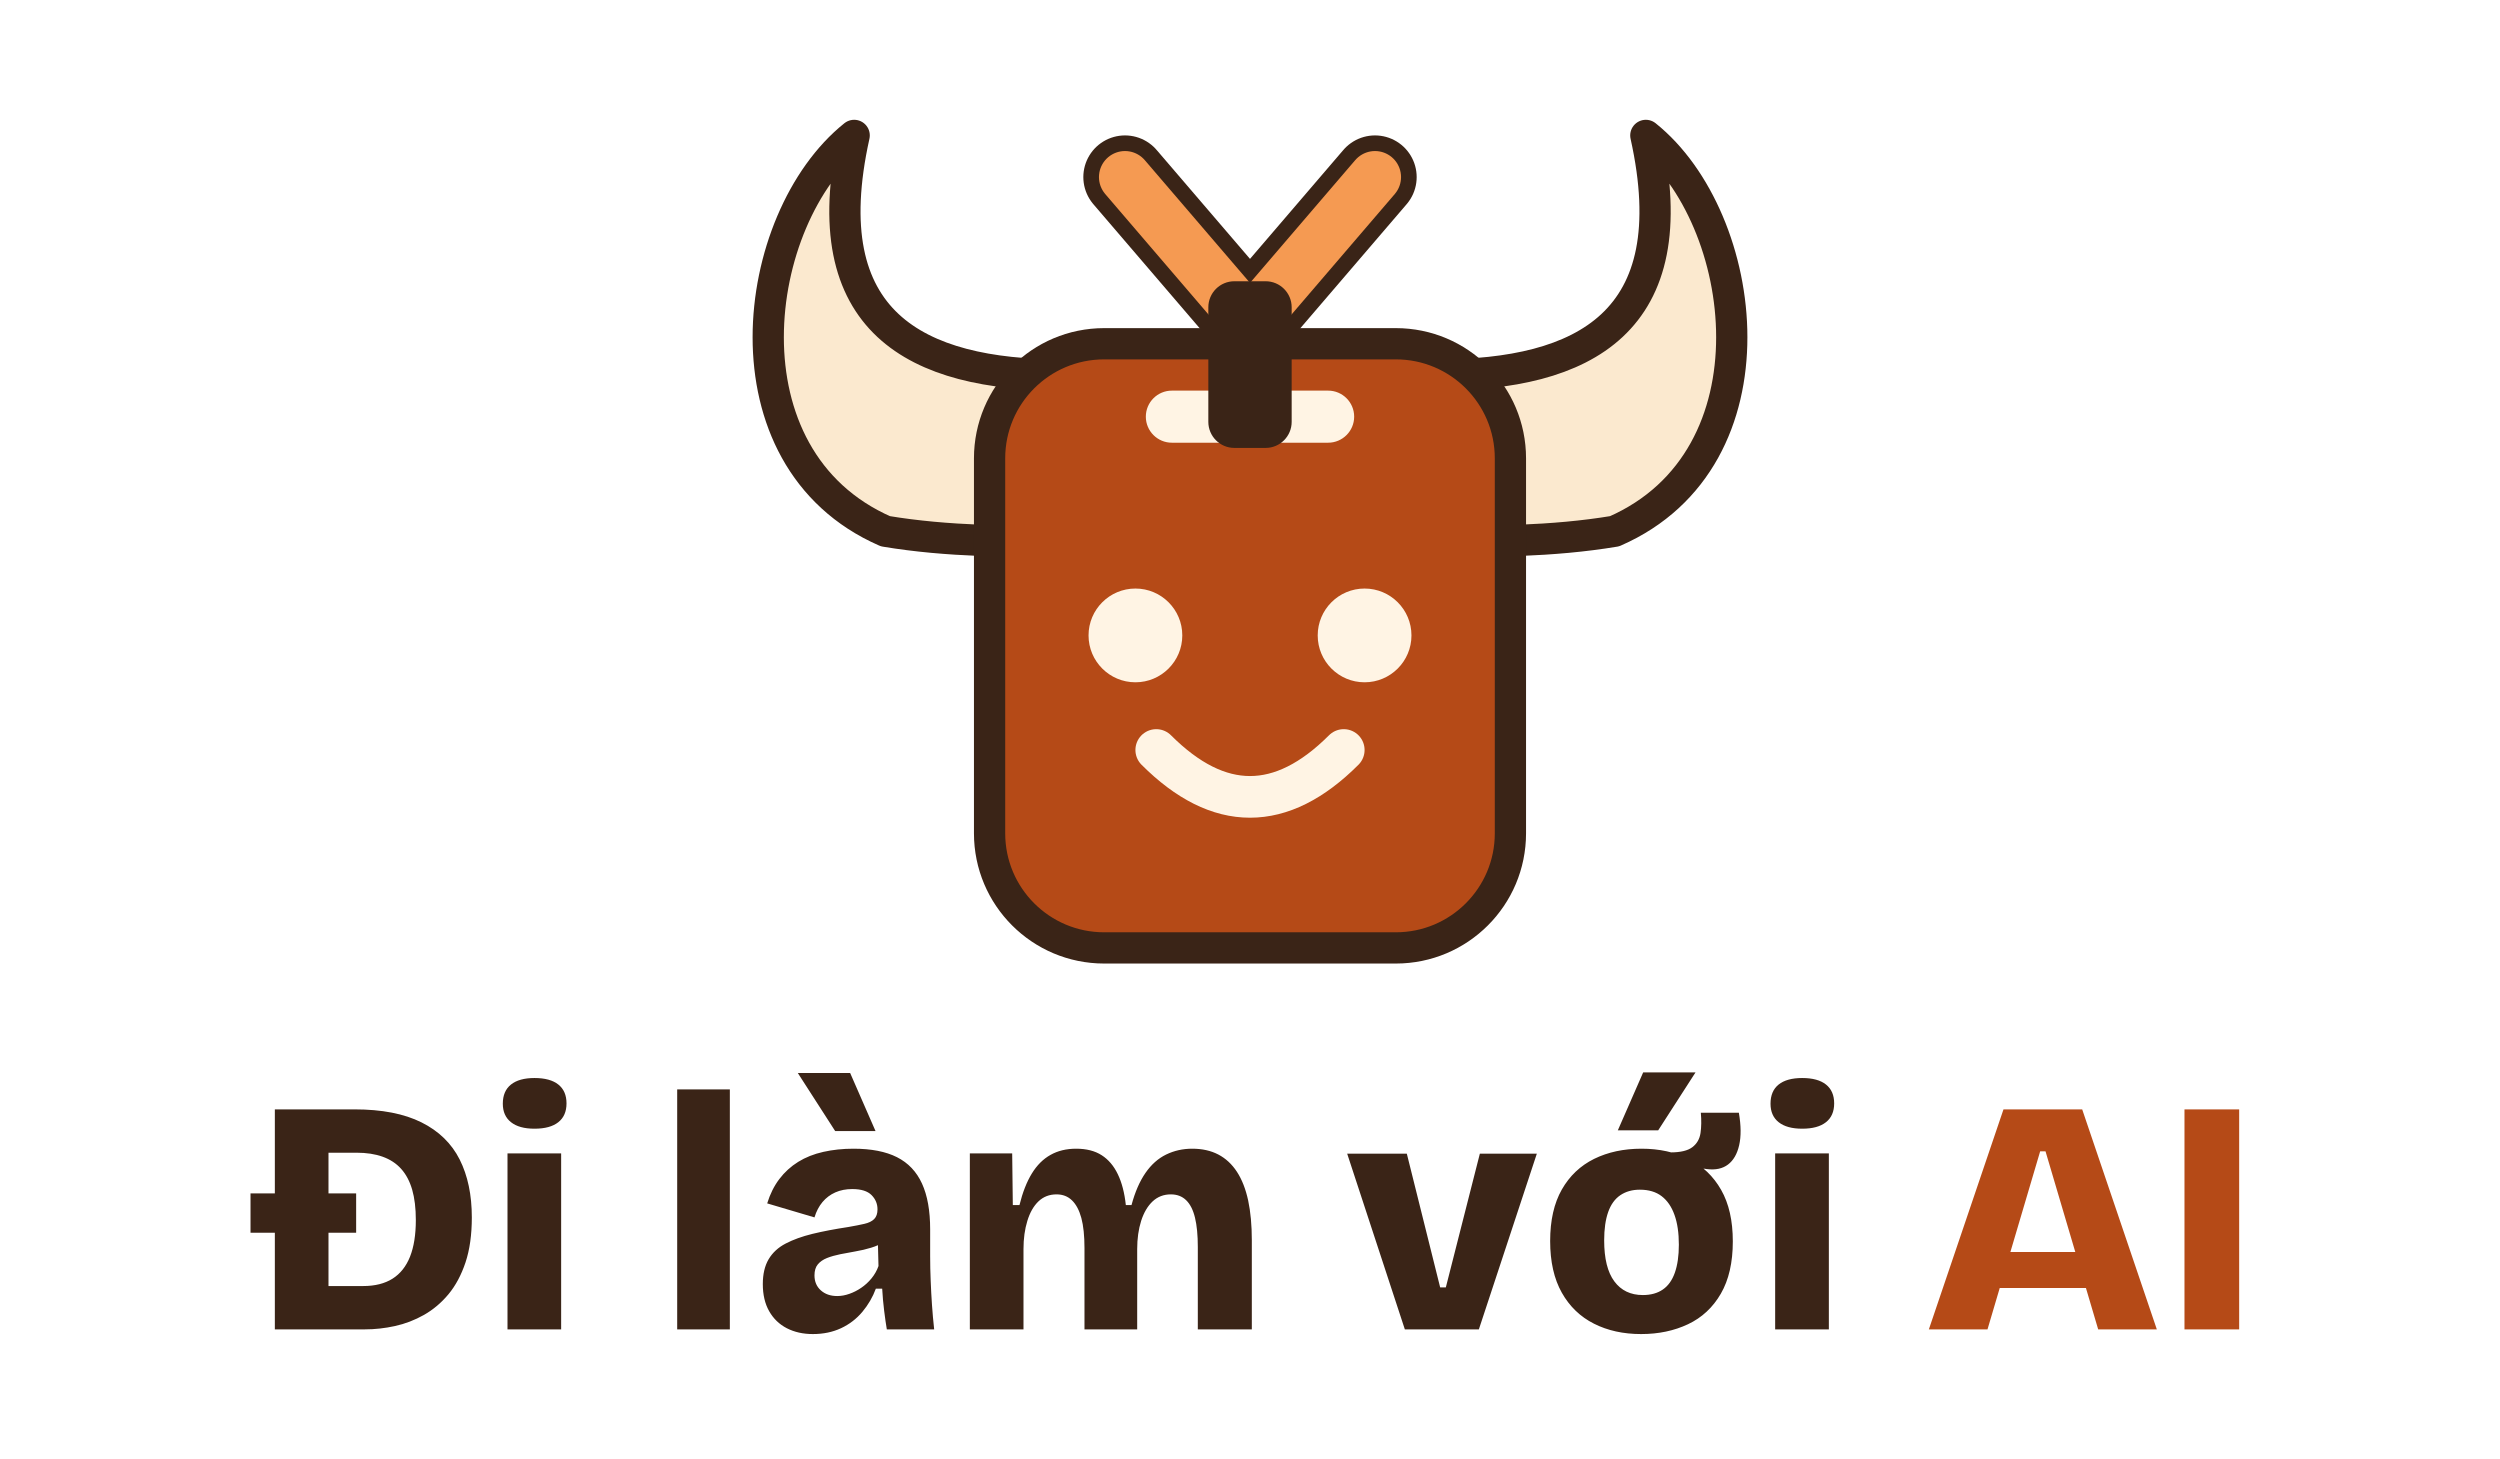
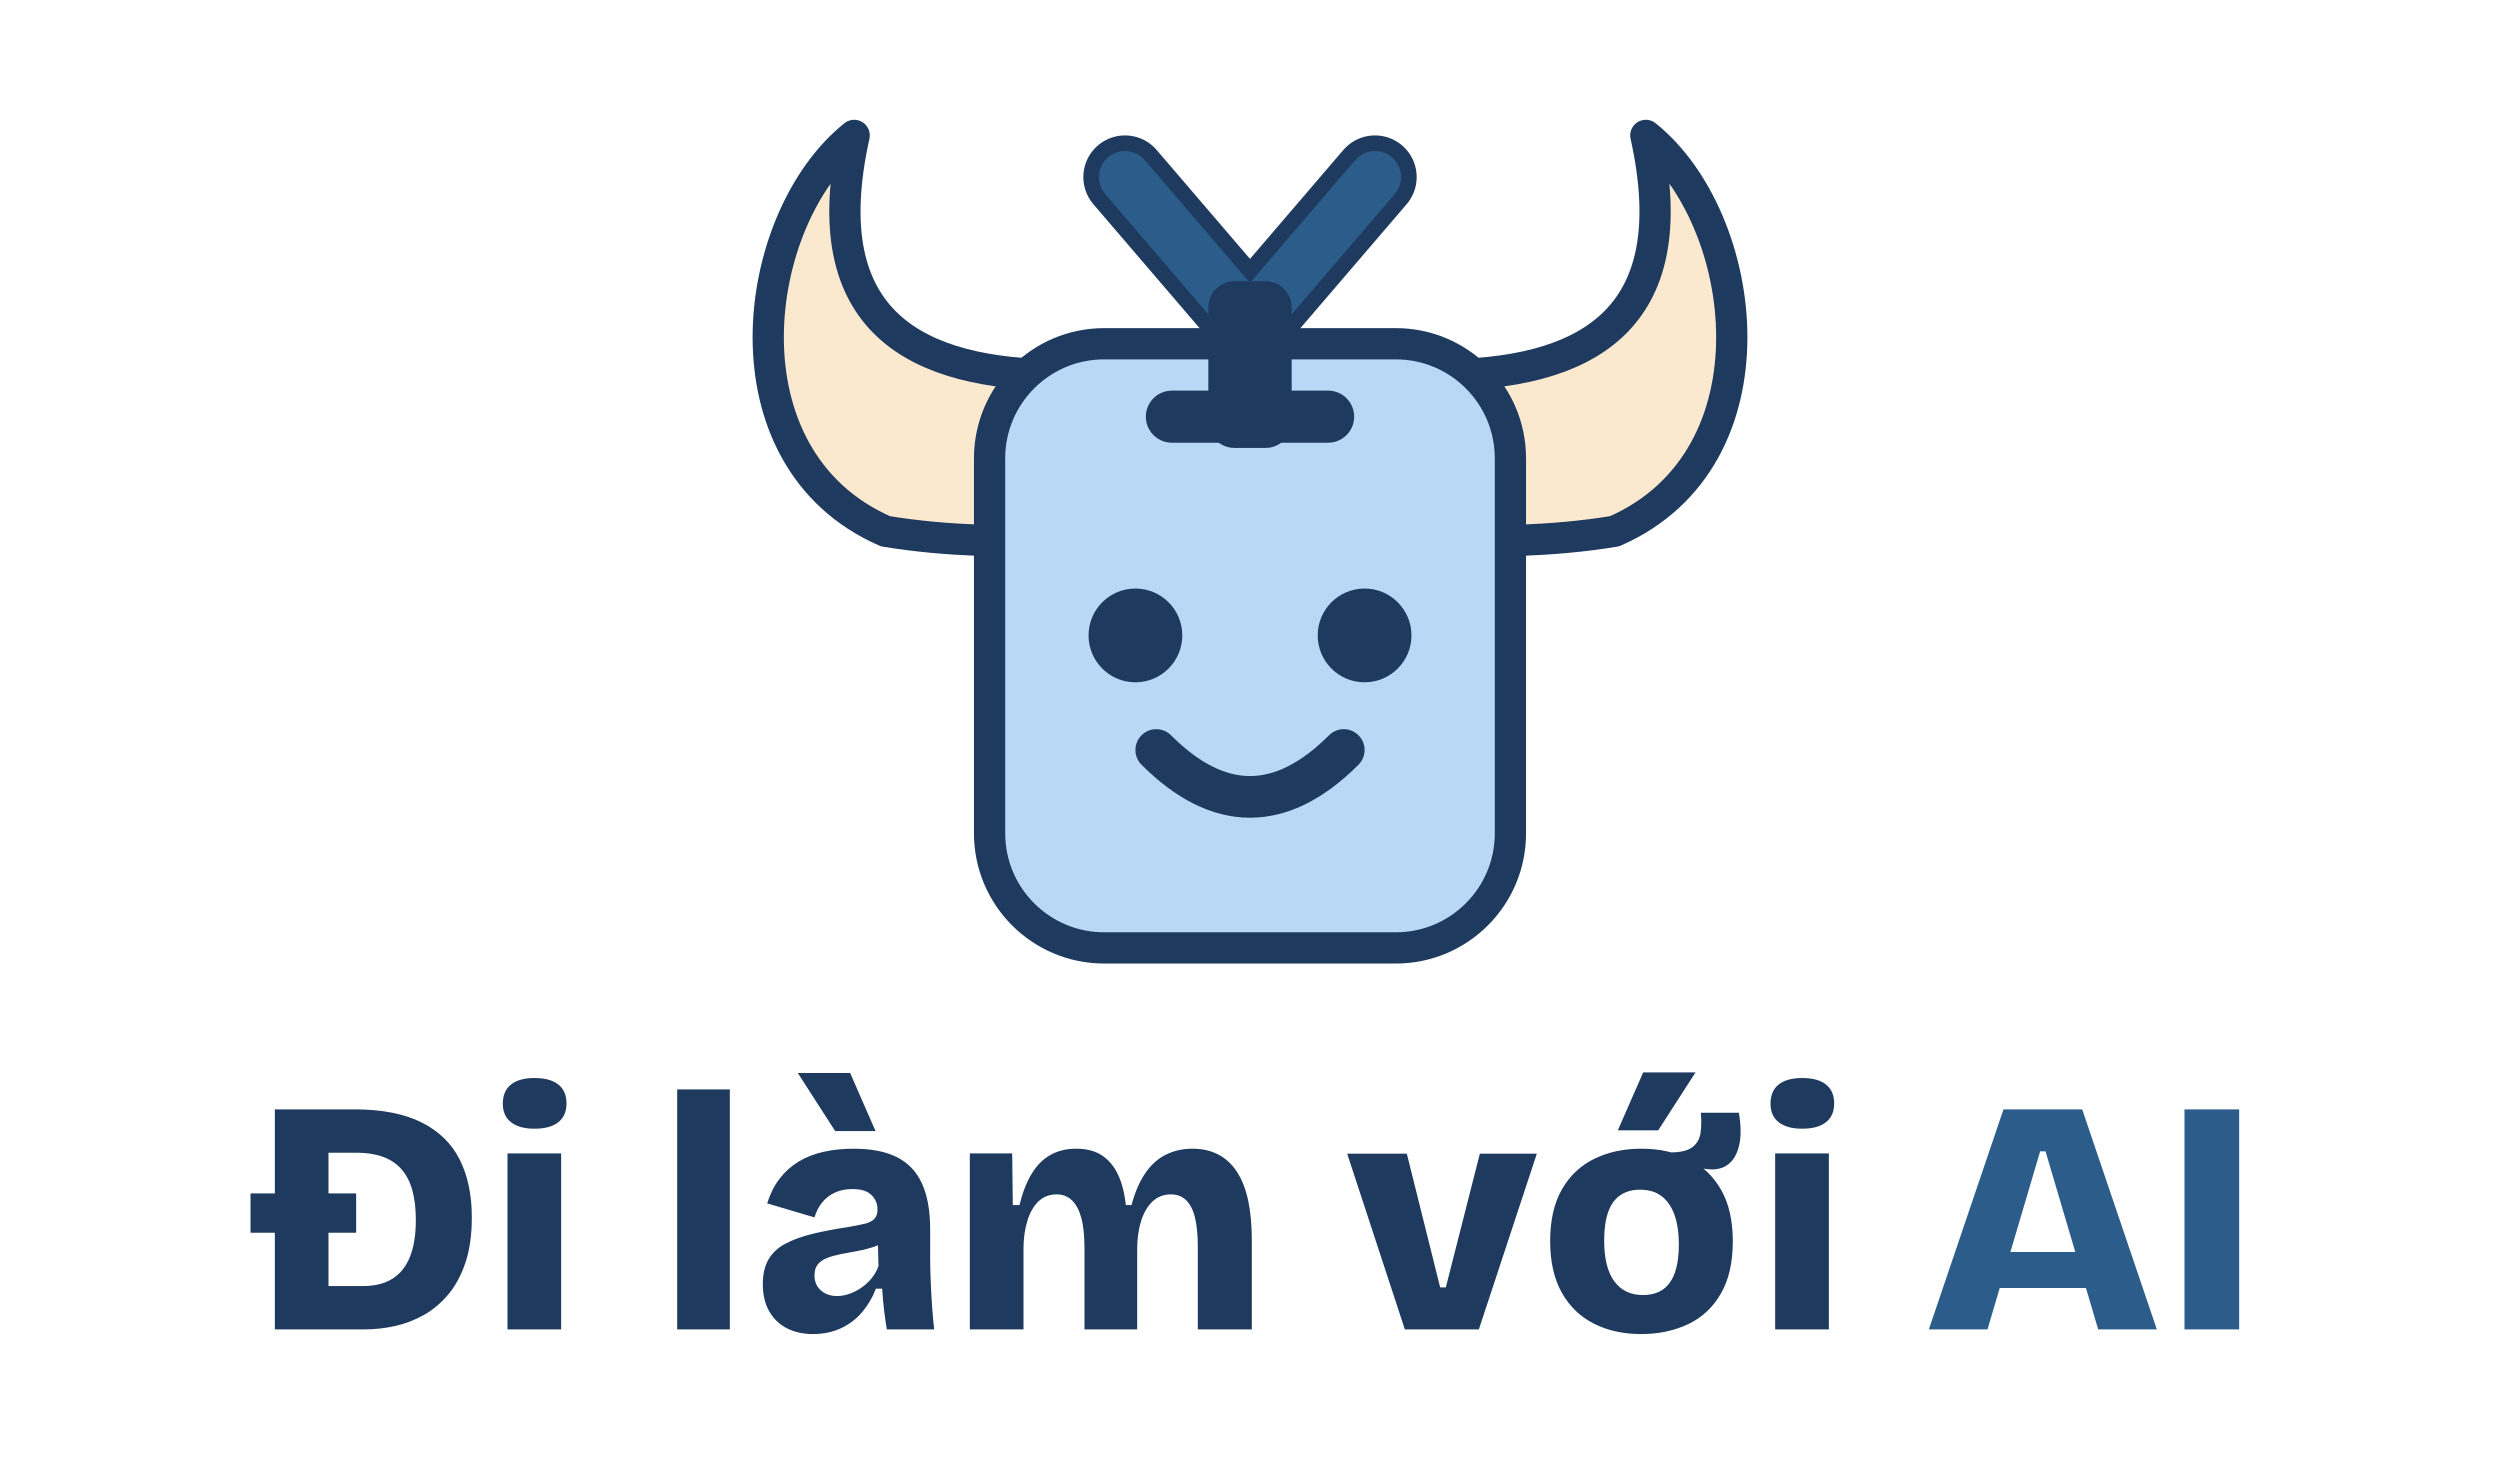
<svg xmlns="http://www.w3.org/2000/svg" viewBox="0 0 480 280" width="480" height="280">
  <g transform="translate(140 0)">
    <g>
-       <path d="M 64 72 C 36 72 16 62 24 26 C 4 42 -2 88 30 102 C 42 104 54 104 68 104 Z" fill="#FBE9CF" stroke="#3A2417" stroke-width="6" stroke-linejoin="round" />
-       <path d="M 64 72 C 36 72 16 62 24 26 C 4 42 -2 88 30 102 C 42 104 54 104 68 104 Z" fill="#FBE9CF" stroke="#3A2417" stroke-width="6" stroke-linejoin="round" transform="translate(200 0) scale(-1 1)" />
-       <path d="M 76 34 L 100 62 L 124 34" fill="none" stroke="#3A2417" stroke-width="16" stroke-linecap="round" stroke-linejoin="round" />
-       <path d="M 76 34 L 100 62 L 124 34" fill="none" stroke="#F59A52" stroke-width="10" stroke-linecap="round" stroke-linejoin="round" />
-       <rect x="50" y="66" width="100" height="116" rx="22" fill="#B54A17" stroke="#3A2417" stroke-width="6" stroke-linejoin="round" />
-       <rect x="80" y="75" width="40" height="10" rx="5" fill="#FFF4E4" />
-       <circle cx="78" cy="122" r="9" fill="#FFF4E4" />
-       <circle cx="122" cy="122" r="9" fill="#FFF4E4" />
-       <path d="M 82 144 Q 100 162 118 144" fill="none" stroke="#FFF4E4" stroke-width="8" stroke-linecap="round" />
-       <rect x="92" y="54" width="16" height="32" rx="5" fill="#3A2417" />
+       <path d="M 64 72 C 36 72 16 62 24 26 C 4 42 -2 88 30 102 C 42 104 54 104 68 104 Z" fill="#FBE9CF" stroke="#1F3A5F" stroke-width="6" stroke-linejoin="round" />
+       <path d="M 64 72 C 36 72 16 62 24 26 C 4 42 -2 88 30 102 C 42 104 54 104 68 104 Z" fill="#FBE9CF" stroke="#1F3A5F" stroke-width="6" stroke-linejoin="round" transform="translate(200 0) scale(-1 1)" />
+       <path d="M 76 34 L 100 62 L 124 34" fill="none" stroke="#1F3A5F" stroke-width="16" stroke-linecap="round" stroke-linejoin="round" />
+       <path d="M 76 34 L 100 62 L 124 34" fill="none" stroke="#2B5C8A" stroke-width="10" stroke-linecap="round" stroke-linejoin="round" />
+       <rect x="50" y="66" width="100" height="116" rx="22" fill="#B8D8F5" stroke="#1F3A5F" stroke-width="6" stroke-linejoin="round" />
+       <rect x="80" y="75" width="40" height="10" rx="5" fill="#1F3A5F" />
+       <circle cx="78" cy="122" r="9" fill="#1F3A5F" />
+       <circle cx="122" cy="122" r="9" fill="#1F3A5F" />
+       <path d="M 82 144 Q 100 162 118 144" fill="none" stroke="#1F3A5F" stroke-width="8" stroke-linecap="round" />
+       <rect x="92" y="54" width="16" height="32" rx="5" fill="#1F3A5F" />
    </g>
  </g>
-   <path d="M48.10 236.68L48.10 229.13L68.38 229.13L68.38 236.68L48.10 236.68ZM70.05 255.24L57.57 255.24L57.57 246.92L69.73 246.92Q73.12 246.92 75.36 245.51Q77.60 244.10 78.72 241.29Q79.84 238.47 79.84 234.25L79.84 234.25Q79.84 230.86 79.14 228.42Q78.43 225.99 77.02 224.42Q75.62 222.86 73.47 222.09Q71.33 221.32 68.45 221.32L68.45 221.32L57.57 221.32L57.57 213L68.06 213Q75.94 213 80.93 215.50Q85.92 217.99 88.26 222.63Q90.59 227.27 90.59 233.74L90.59 233.74Q90.59 238.73 89.38 242.38Q88.16 246.02 86.11 248.49Q84.06 250.95 81.41 252.46Q78.75 253.96 75.84 254.60Q72.93 255.24 70.05 255.24L70.05 255.24ZM63.07 255.24L52.77 255.24L52.77 213L63.07 213L63.07 255.24ZM107.74 255.24L97.44 255.24L97.44 221.45L107.74 221.45L107.74 255.24ZM102.62 216.71L102.62 216.71Q99.68 216.71 98.11 215.46Q96.54 214.22 96.54 211.91L96.54 211.91Q96.54 209.48 98.11 208.23Q99.68 206.98 102.62 206.98L102.62 206.98Q105.63 206.98 107.20 208.23Q108.77 209.48 108.77 211.85L108.77 211.85Q108.77 214.22 107.20 215.46Q105.63 216.71 102.62 216.71ZM140.13 255.24L130.02 255.24L130.02 209.16L140.13 209.16L140.13 255.24ZM156.06 256.14L156.06 256.14Q153.25 256.14 151.07 255.02Q148.90 253.90 147.68 251.75Q146.46 249.61 146.46 246.54L146.46 246.54Q146.46 243.66 147.58 241.77Q148.70 239.88 150.85 238.76Q152.99 237.64 156.00 236.90Q159.01 236.17 162.85 235.59L162.85 235.59Q164.70 235.27 165.95 234.98Q167.20 234.70 167.84 234.06Q168.48 233.42 168.48 232.20L168.48 232.20Q168.48 230.60 167.33 229.45Q166.18 228.30 163.62 228.30L163.62 228.30Q161.82 228.30 160.38 228.94Q158.94 229.58 157.92 230.79Q156.90 232.01 156.38 233.74L156.38 233.74L147.30 231.05Q148.13 228.36 149.63 226.38Q151.14 224.39 153.25 223.08Q155.36 221.77 158.08 221.16Q160.80 220.55 163.87 220.55L163.87 220.55Q168.99 220.55 172.22 222.18Q175.46 223.82 177.02 227.24Q178.59 230.66 178.59 236.04L178.59 236.04L178.59 241.22Q178.59 243.53 178.69 245.86Q178.78 248.20 178.94 250.54Q179.10 252.87 179.36 255.24L179.36 255.24L170.27 255.24Q170.02 253.77 169.76 251.69Q169.50 249.61 169.38 247.43L169.38 247.43L168.16 247.43Q167.26 249.86 165.57 251.88Q163.87 253.90 161.47 255.02Q159.07 256.14 156.06 256.14ZM160.74 248.84L160.74 248.84Q161.89 248.84 163.07 248.42Q164.26 248.01 165.34 247.27Q166.43 246.54 167.33 245.45Q168.22 244.36 168.67 243.08L168.67 243.08L168.54 238.02L169.95 238.34Q168.74 239.11 167.26 239.56Q165.79 240.01 164.29 240.26Q162.78 240.52 161.34 240.81Q159.90 241.10 158.78 241.54Q157.66 241.99 157.02 242.76Q156.38 243.53 156.38 244.87L156.38 244.87Q156.38 246.66 157.60 247.75Q158.82 248.84 160.74 248.84ZM168.10 217.16L160.35 217.16L153.18 206.02L163.23 206.02L168.10 217.16ZM196.51 255.24L186.21 255.24L186.21 233.42L186.21 221.45L194.34 221.45L194.46 231.37L195.74 231.37Q196.64 227.72 198.11 225.32Q199.58 222.92 201.70 221.74Q203.81 220.55 206.62 220.55L206.62 220.55Q209.57 220.55 211.52 221.80Q213.47 223.05 214.62 225.45Q215.78 227.85 216.16 231.37L216.16 231.37L217.25 231.37Q218.27 227.59 219.94 225.19Q221.60 222.79 223.90 221.67Q226.21 220.55 228.90 220.55L228.90 220.55Q231.78 220.55 233.92 221.67Q236.06 222.79 237.50 225Q238.94 227.21 239.65 230.50Q240.35 233.80 240.35 238.15L240.35 238.15L240.35 255.24L229.98 255.24L229.98 239.43Q229.98 236.04 229.44 233.80Q228.90 231.56 227.74 230.44Q226.59 229.32 224.80 229.32L224.80 229.32Q222.75 229.32 221.31 230.66Q219.87 232.01 219.10 234.41Q218.34 236.81 218.34 239.82L218.34 239.82L218.34 255.24L208.22 255.24L208.22 239.62Q208.22 236.10 207.62 233.86Q207.01 231.62 205.82 230.47Q204.64 229.32 202.85 229.32L202.85 229.32Q200.80 229.32 199.39 230.66Q197.98 232.01 197.25 234.41Q196.51 236.81 196.51 239.82L196.51 239.82L196.51 255.24ZM283.94 255.24L269.73 255.24L258.66 221.51L270.11 221.51L276.51 247.18L277.60 247.18L284.13 221.51L295.07 221.51L283.94 255.24ZM327.71 224.46L327.71 224.46L320.74 223.50L320.74 221.26Q323.62 221.26 324.93 220.26Q326.24 219.27 326.50 217.54Q326.75 215.82 326.56 213.64L326.56 213.64L333.86 213.64Q334.50 217.35 333.92 219.88Q333.34 222.41 331.78 223.59Q330.21 224.78 327.71 224.46ZM315.10 256.14L315.10 256.14Q309.98 256.14 306.05 254.15Q302.11 252.17 299.87 248.20Q297.63 244.23 297.63 238.28L297.63 238.28Q297.63 232.33 299.87 228.39Q302.11 224.46 306.08 222.50Q310.05 220.55 315.17 220.55L315.17 220.55Q320.29 220.55 324.26 222.54Q328.22 224.52 330.46 228.46Q332.70 232.39 332.70 238.34L332.70 238.34Q332.70 244.42 330.40 248.39Q328.10 252.36 324.10 254.25Q320.10 256.14 315.10 256.14ZM315.42 248.65L315.42 248.65Q317.73 248.65 319.26 247.59Q320.80 246.54 321.57 244.36Q322.34 242.18 322.34 238.98L322.34 238.98Q322.34 235.59 321.50 233.26Q320.67 230.92 319.04 229.67Q317.41 228.42 314.85 228.42L314.85 228.42Q312.67 228.42 311.10 229.48Q309.54 230.54 308.77 232.71Q308 234.89 308 238.15L308 238.15Q308 243.40 309.95 246.02Q311.90 248.65 315.42 248.65ZM325.54 205.90L318.37 217.03L310.62 217.03L315.49 205.90L325.54 205.90ZM351.14 255.24L340.83 255.24L340.83 221.45L351.14 221.45L351.14 255.24ZM346.02 216.71L346.02 216.71Q343.07 216.71 341.50 215.46Q339.94 214.22 339.94 211.91L339.94 211.91Q339.94 209.48 341.50 208.23Q343.07 206.98 346.02 206.98L346.02 206.98Q349.02 206.98 350.59 208.23Q352.16 209.48 352.16 211.85L352.16 211.85Q352.16 214.22 350.59 215.46Q349.02 216.71 346.02 216.71Z" fill="#3A2417" />
-   <path d="M381.60 255.24L370.34 255.24L384.67 213L399.78 213L414.11 255.24L402.85 255.24L392.74 221.06L391.71 221.06L381.60 255.24ZM407.14 247.30L378.85 247.30L378.85 240.39L407.14 240.39L407.14 247.30ZM429.92 255.24L419.42 255.24L419.42 213L429.92 213L429.92 255.24Z" fill="#B54A17" />
+   <path d="M48.10 236.68L48.10 229.13L68.38 229.13L68.38 236.68L48.10 236.68ZM70.05 255.24L57.57 255.24L57.57 246.92L69.73 246.92Q73.12 246.92 75.36 245.51Q77.60 244.10 78.72 241.29Q79.84 238.47 79.84 234.25L79.84 234.25Q79.84 230.86 79.14 228.42Q78.43 225.99 77.02 224.42Q75.62 222.86 73.47 222.09Q71.33 221.32 68.45 221.32L68.45 221.32L57.57 221.32L57.57 213L68.06 213Q75.94 213 80.93 215.50Q85.92 217.99 88.26 222.63Q90.59 227.27 90.59 233.74L90.59 233.74Q90.59 238.73 89.38 242.38Q88.16 246.02 86.11 248.49Q84.06 250.95 81.41 252.46Q78.75 253.96 75.84 254.60Q72.93 255.24 70.05 255.24L70.05 255.24ZM63.07 255.24L52.77 255.24L52.77 213L63.07 213L63.07 255.24ZM107.74 255.24L97.44 255.24L97.44 221.45L107.74 221.45L107.74 255.24ZM102.62 216.71L102.62 216.71Q99.68 216.71 98.11 215.46Q96.54 214.22 96.54 211.91L96.54 211.91Q96.54 209.48 98.11 208.23Q99.68 206.98 102.62 206.98L102.62 206.98Q105.63 206.98 107.20 208.23Q108.77 209.48 108.77 211.85L108.77 211.85Q108.77 214.22 107.20 215.46Q105.63 216.71 102.62 216.71ZM140.13 255.24L130.02 255.24L130.02 209.16L140.13 209.16L140.13 255.24ZM156.06 256.14L156.06 256.14Q153.25 256.14 151.07 255.02Q148.90 253.90 147.68 251.75Q146.46 249.61 146.46 246.54L146.46 246.54Q146.46 243.66 147.58 241.77Q148.70 239.88 150.85 238.76Q152.99 237.64 156.00 236.90Q159.01 236.17 162.85 235.59L162.85 235.59Q164.70 235.27 165.95 234.98Q167.20 234.70 167.84 234.06Q168.48 233.42 168.48 232.20L168.48 232.20Q168.48 230.60 167.33 229.45Q166.18 228.30 163.62 228.30L163.62 228.30Q161.82 228.30 160.38 228.94Q158.94 229.58 157.92 230.79Q156.90 232.01 156.38 233.74L156.38 233.74L147.30 231.05Q148.13 228.36 149.63 226.38Q151.14 224.39 153.25 223.08Q155.36 221.77 158.08 221.16Q160.80 220.55 163.87 220.55L163.87 220.55Q168.99 220.55 172.22 222.18Q175.46 223.82 177.02 227.24Q178.59 230.66 178.59 236.04L178.59 236.04L178.59 241.22Q178.59 243.53 178.69 245.86Q178.78 248.20 178.94 250.54Q179.10 252.87 179.36 255.24L179.36 255.24L170.27 255.24Q170.02 253.77 169.76 251.69Q169.50 249.61 169.38 247.43L169.38 247.43L168.16 247.43Q167.26 249.86 165.57 251.88Q163.87 253.90 161.47 255.02Q159.07 256.14 156.06 256.14ZM160.74 248.84L160.74 248.84Q161.89 248.84 163.07 248.42Q164.26 248.01 165.34 247.27Q166.43 246.54 167.33 245.45Q168.22 244.36 168.67 243.08L168.67 243.08L168.54 238.02L169.95 238.34Q168.74 239.11 167.26 239.56Q165.79 240.01 164.29 240.26Q162.78 240.52 161.34 240.81Q159.90 241.10 158.78 241.54Q157.66 241.99 157.02 242.76Q156.38 243.53 156.38 244.87L156.38 244.87Q156.38 246.66 157.60 247.75Q158.82 248.84 160.74 248.84ZM168.10 217.16L160.35 217.16L153.18 206.02L163.23 206.02L168.10 217.16ZM196.51 255.24L186.21 255.24L186.21 233.42L186.21 221.45L194.34 221.45L194.46 231.37L195.74 231.37Q196.64 227.72 198.11 225.32Q199.58 222.92 201.70 221.74Q203.81 220.55 206.62 220.55L206.62 220.55Q209.57 220.55 211.52 221.80Q213.47 223.05 214.62 225.45Q215.78 227.85 216.16 231.37L216.16 231.37L217.25 231.37Q218.27 227.59 219.94 225.19Q221.60 222.79 223.90 221.67Q226.21 220.55 228.90 220.55L228.90 220.55Q231.78 220.55 233.92 221.67Q236.06 222.79 237.50 225Q238.94 227.21 239.65 230.50Q240.35 233.80 240.35 238.15L240.35 238.15L240.35 255.24L229.98 255.24L229.98 239.43Q229.98 236.04 229.44 233.80Q228.90 231.56 227.74 230.44Q226.59 229.32 224.80 229.32L224.80 229.32Q222.75 229.32 221.31 230.66Q219.87 232.01 219.10 234.41Q218.34 236.81 218.34 239.82L218.34 239.82L218.34 255.24L208.22 255.24L208.22 239.62Q208.22 236.10 207.62 233.86Q207.01 231.62 205.82 230.47Q204.64 229.32 202.85 229.32L202.85 229.32Q200.80 229.32 199.39 230.66Q197.98 232.01 197.25 234.41Q196.51 236.81 196.51 239.82L196.51 239.82L196.51 255.24ZM283.94 255.24L269.73 255.24L258.66 221.51L270.11 221.51L276.51 247.18L277.60 247.18L284.13 221.51L295.07 221.51L283.94 255.24ZM327.71 224.46L327.71 224.46L320.74 223.50L320.74 221.26Q323.62 221.26 324.93 220.26Q326.24 219.27 326.50 217.54Q326.75 215.82 326.56 213.64L326.56 213.64L333.86 213.64Q334.50 217.35 333.92 219.88Q333.34 222.41 331.78 223.59Q330.21 224.78 327.71 224.46ZM315.10 256.14L315.10 256.14Q309.98 256.14 306.05 254.15Q302.11 252.17 299.87 248.20Q297.63 244.23 297.63 238.28L297.63 238.28Q297.63 232.33 299.87 228.39Q302.11 224.46 306.08 222.50Q310.05 220.55 315.17 220.55L315.17 220.55Q320.29 220.55 324.26 222.54Q328.22 224.52 330.46 228.46Q332.70 232.39 332.70 238.34L332.70 238.34Q332.70 244.42 330.40 248.39Q328.10 252.36 324.10 254.25Q320.10 256.14 315.10 256.14ZM315.42 248.65L315.42 248.65Q317.73 248.65 319.26 247.59Q320.80 246.54 321.57 244.36Q322.34 242.18 322.34 238.98L322.34 238.98Q322.34 235.59 321.50 233.26Q320.67 230.92 319.04 229.67Q317.41 228.42 314.85 228.42L314.85 228.42Q312.67 228.42 311.10 229.48Q309.54 230.54 308.77 232.71Q308 234.89 308 238.15L308 238.15Q308 243.40 309.95 246.02Q311.90 248.65 315.42 248.65ZM325.54 205.90L318.37 217.03L310.62 217.03L315.49 205.90L325.54 205.90ZM351.14 255.24L340.83 255.24L340.83 221.45L351.14 221.45L351.14 255.24ZM346.02 216.71L346.02 216.71Q343.07 216.71 341.50 215.46Q339.94 214.22 339.94 211.91L339.94 211.91Q339.94 209.48 341.50 208.23Q343.07 206.98 346.02 206.98L346.02 206.98Q349.02 206.98 350.59 208.23Q352.16 209.48 352.16 211.85L352.16 211.85Q352.16 214.22 350.59 215.46Q349.02 216.71 346.02 216.71Z" fill="#1F3A5F" />
+   <path d="M381.60 255.24L370.34 255.24L384.67 213L399.78 213L414.11 255.24L402.85 255.24L392.74 221.06L391.71 221.06L381.60 255.24ZM407.14 247.30L378.85 247.30L378.85 240.39L407.14 240.39L407.14 247.30ZM429.92 255.24L419.42 255.24L419.42 213L429.92 213L429.92 255.24Z" fill="#2B5C8A" />
</svg>
